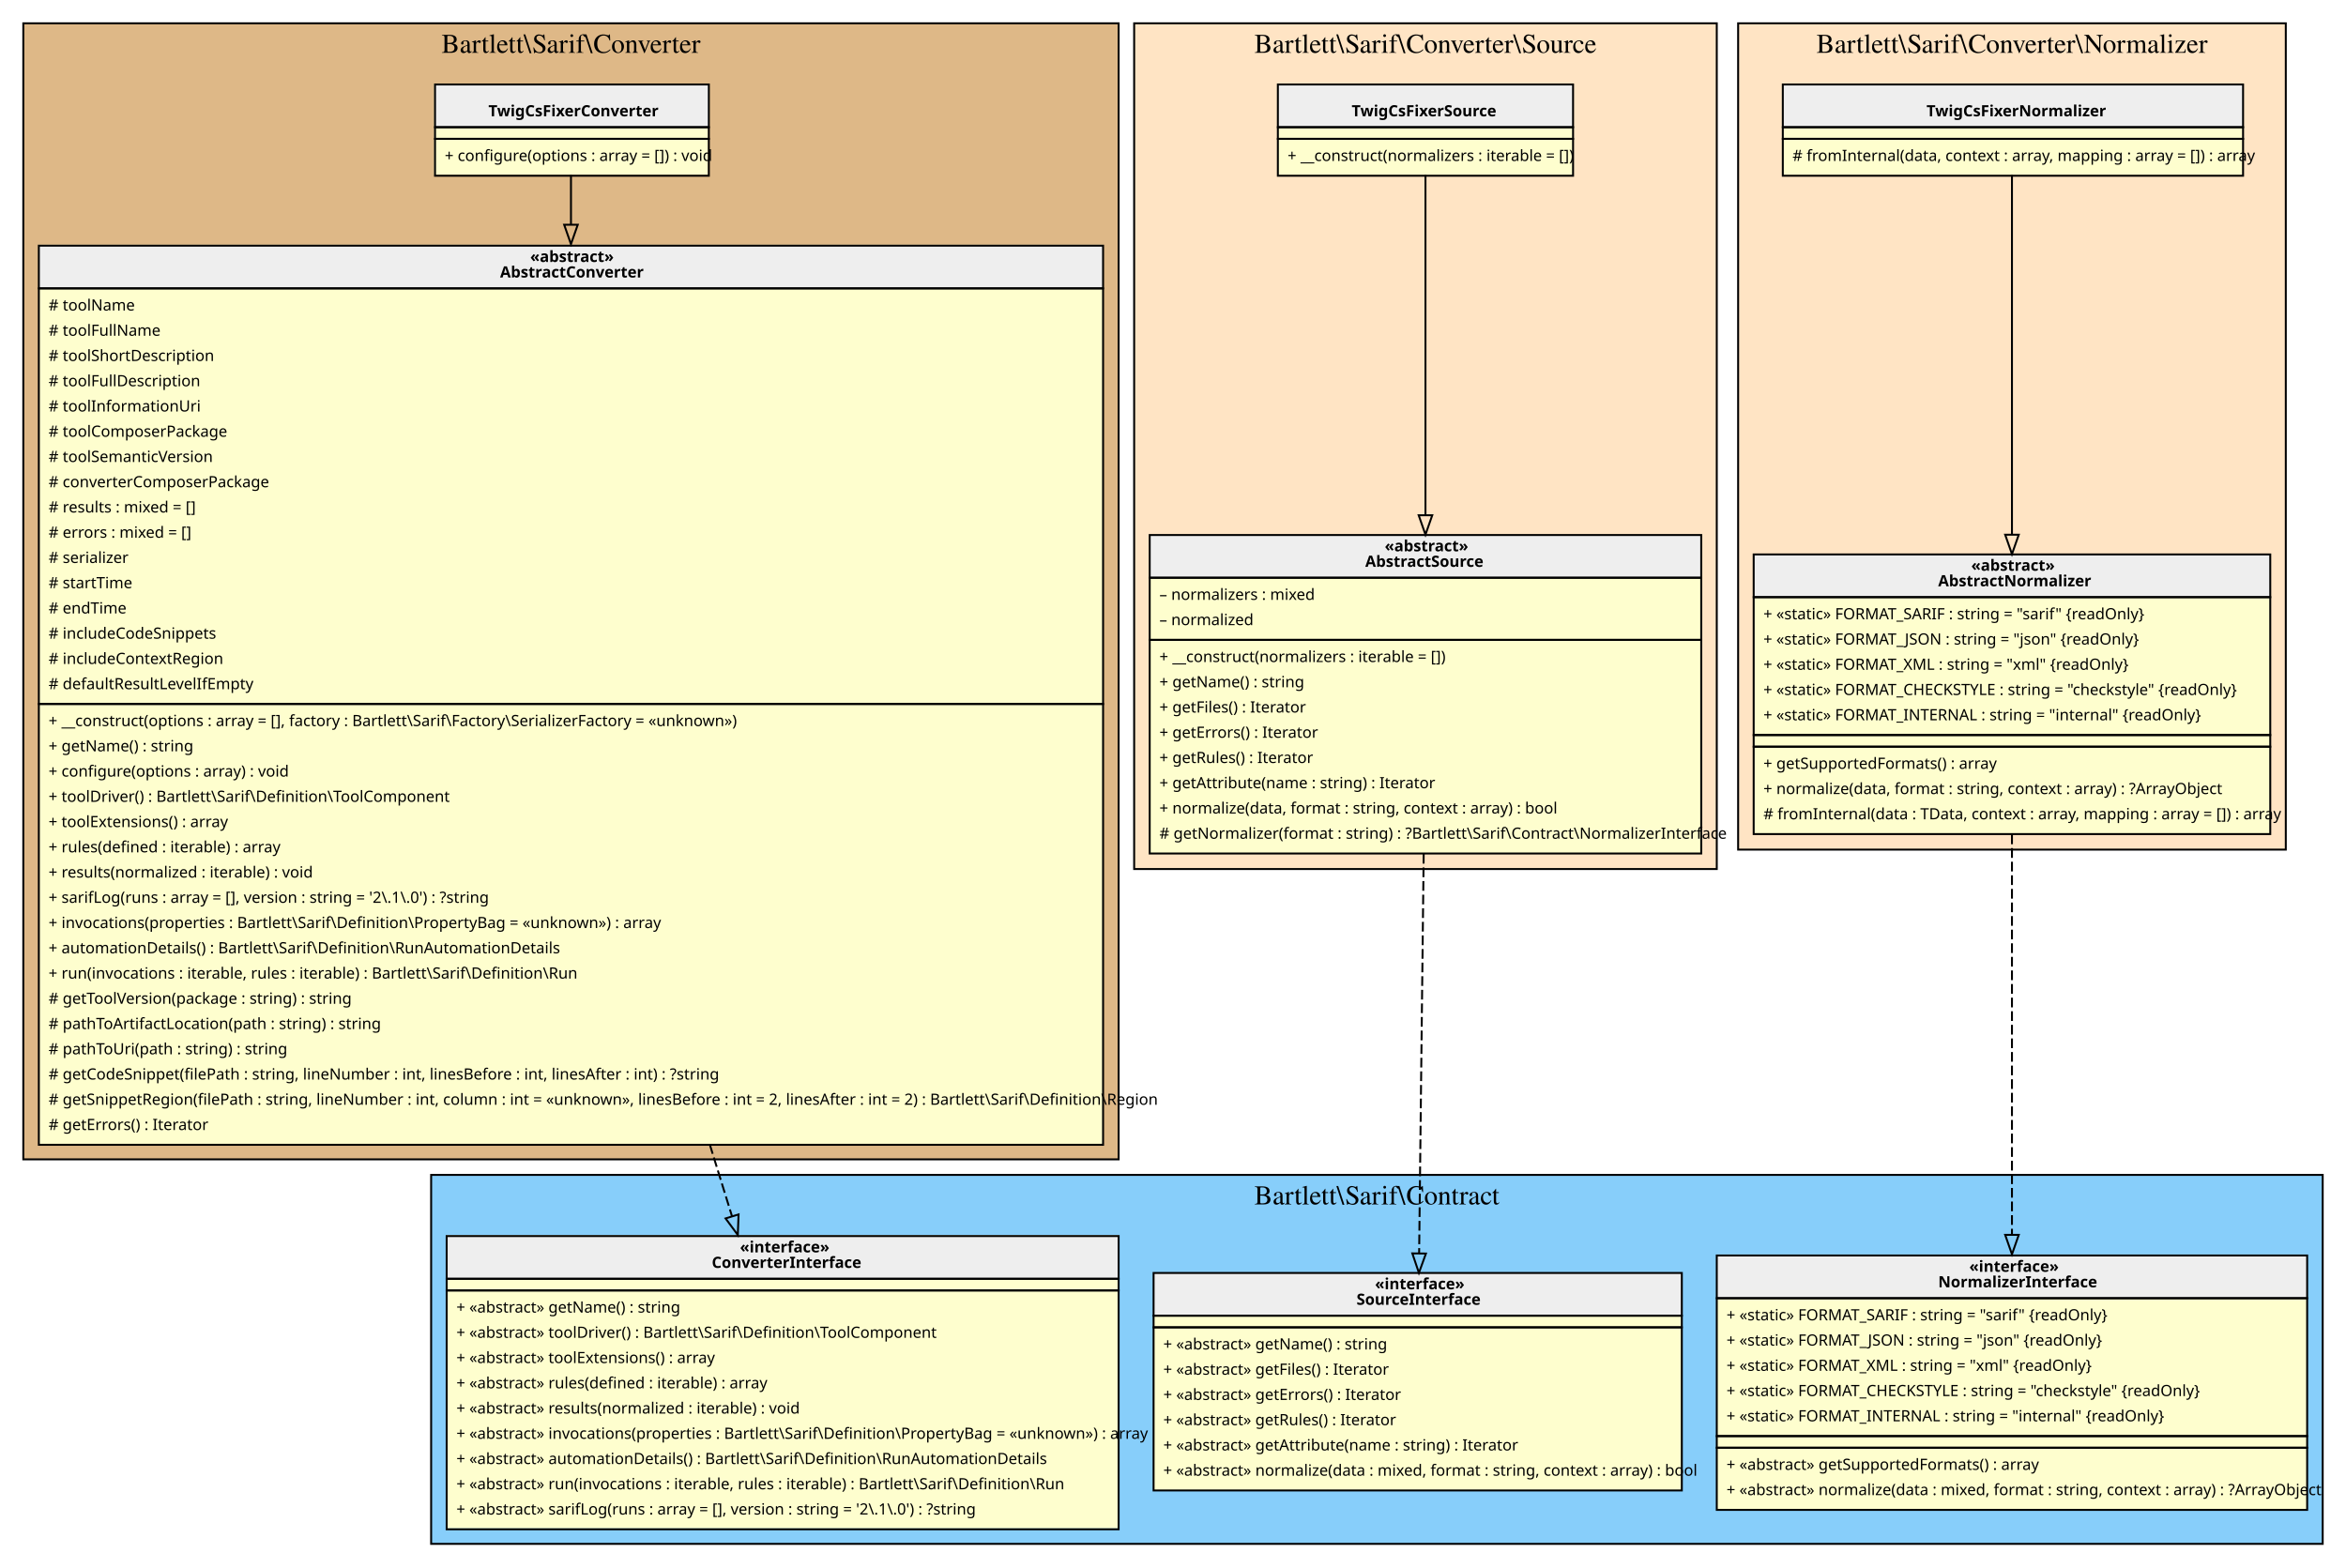
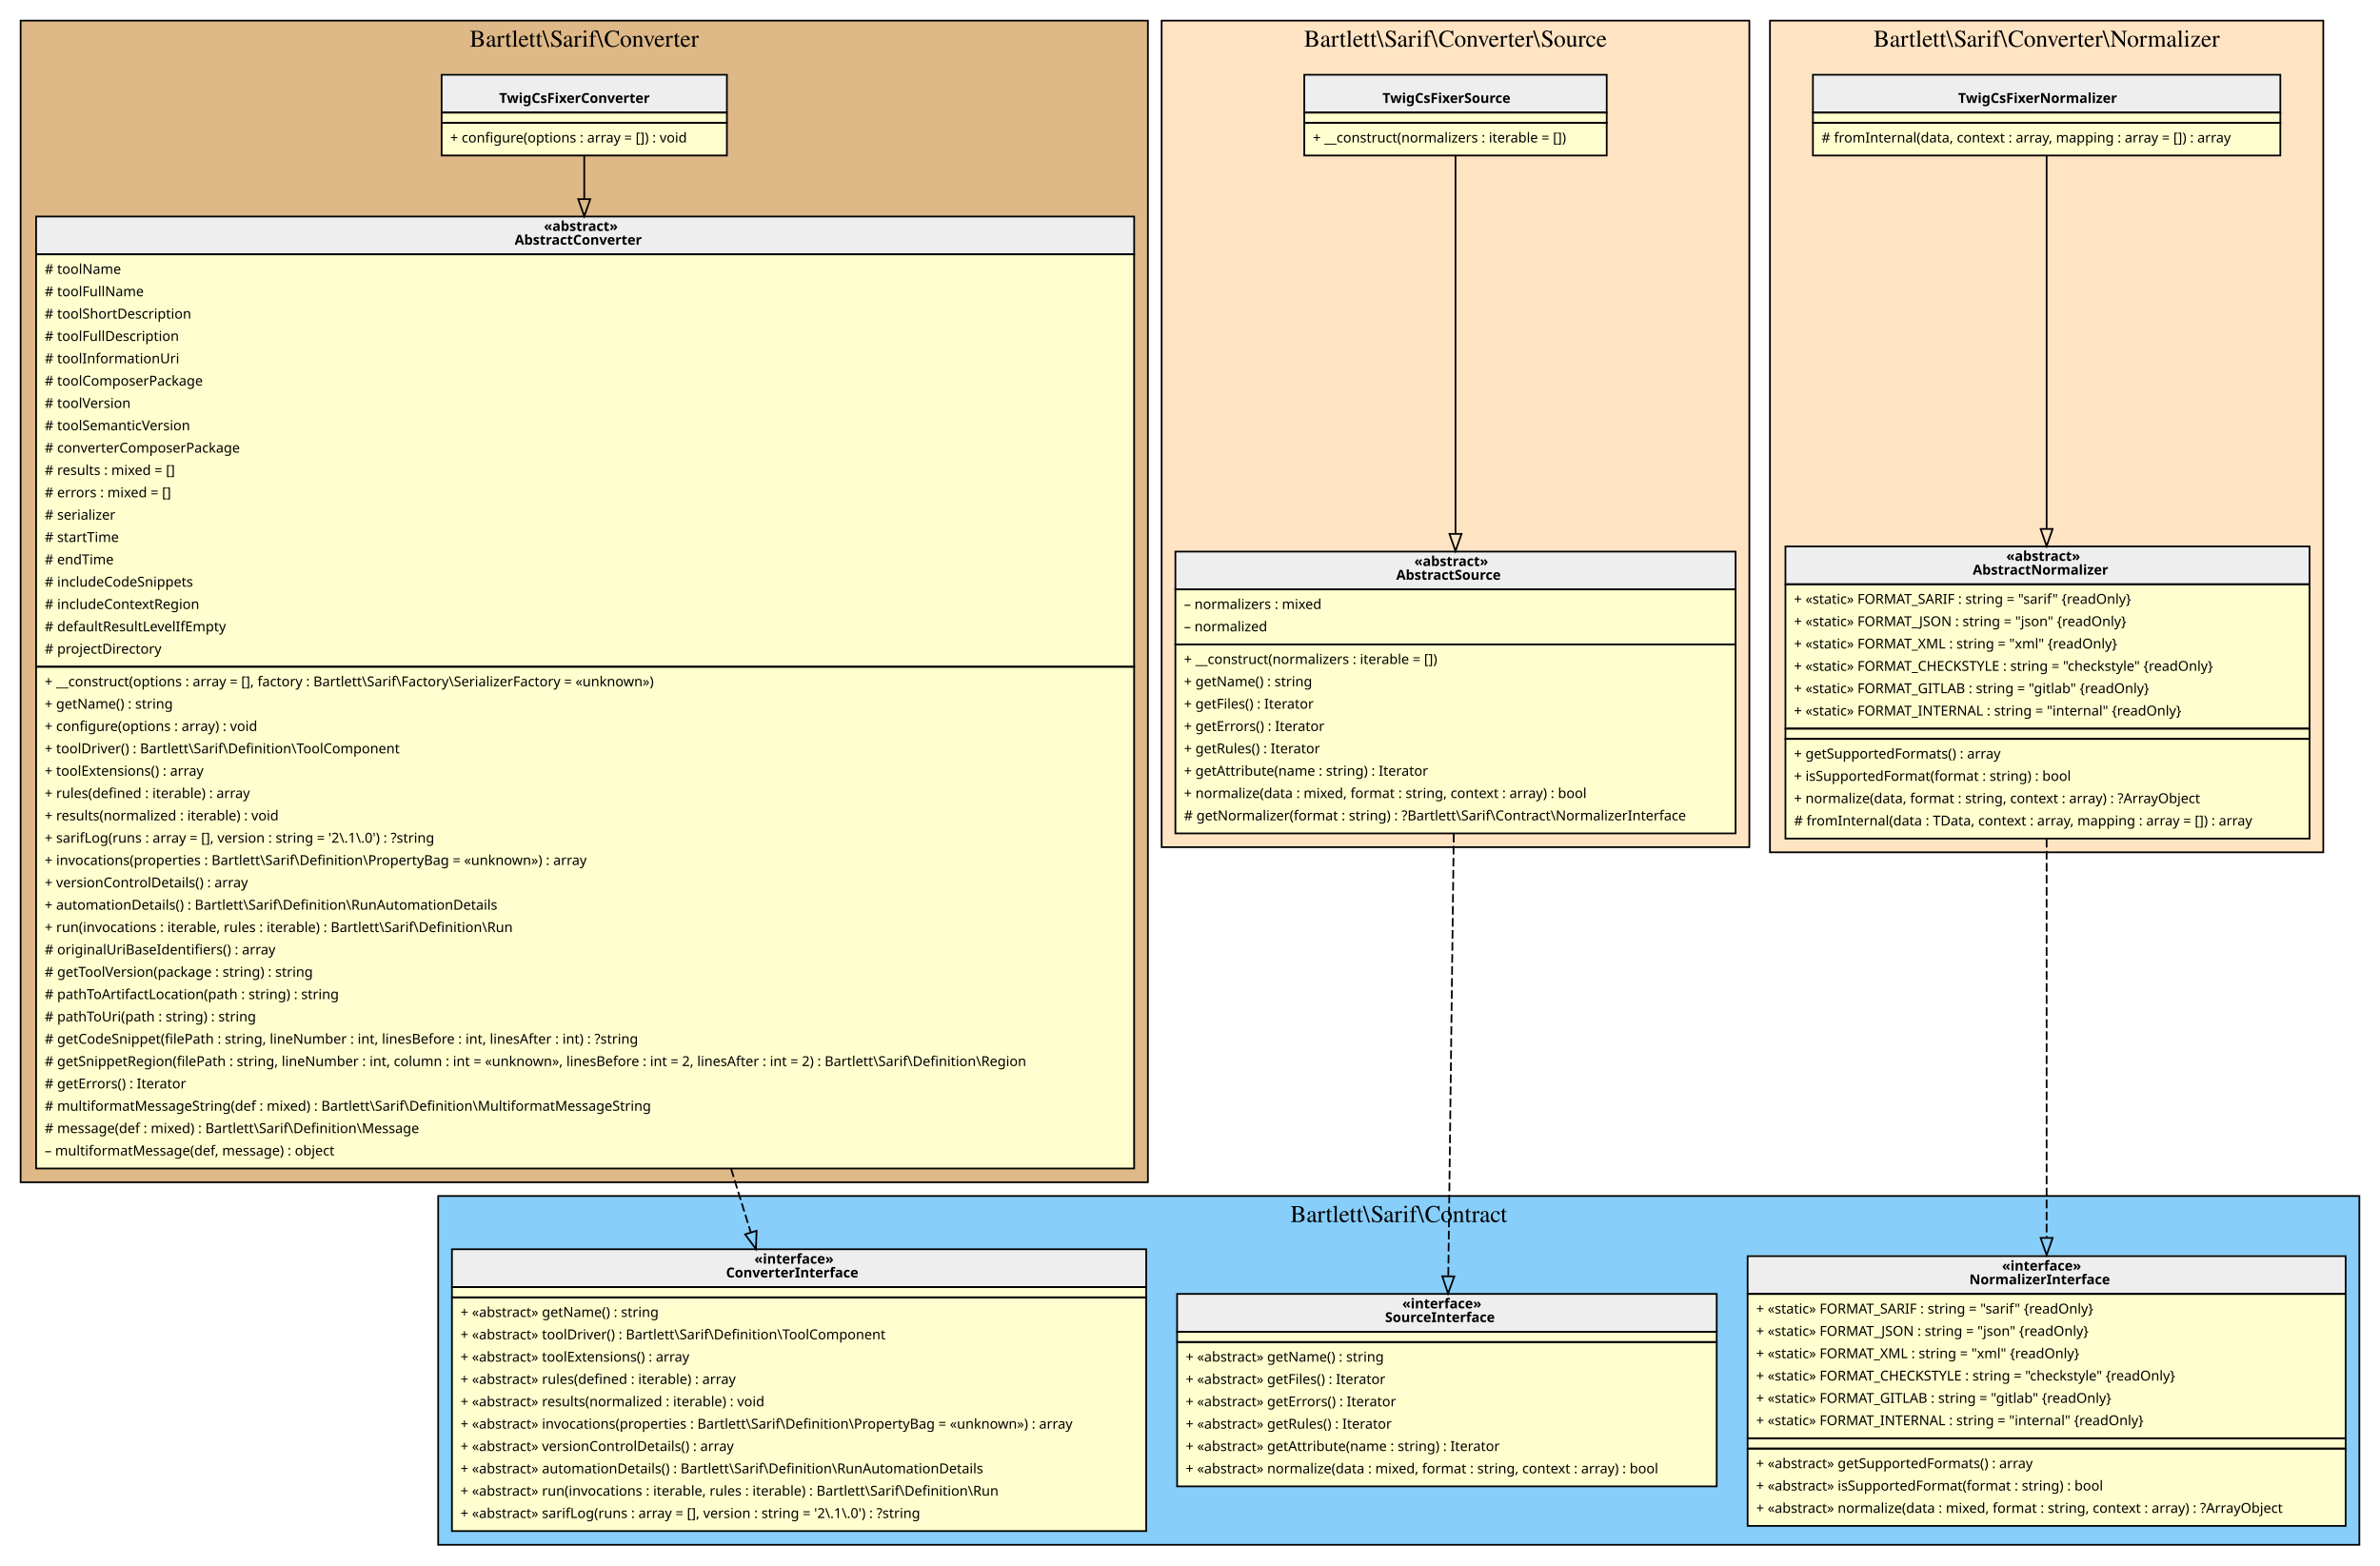
- <svg xmlns="http://www.w3.org/2000/svg" width="1208pt" height="807pt" viewBox="0.00 0.00 1208.00 807.00">
-   <g id="graph0" class="graph" transform="scale(1 1) rotate(0) translate(4 803)">
+ <svg xmlns="http://www.w3.org/2000/svg" width="1385pt" height="911pt" viewBox="0.00 0.00 1385.00 911.00">
+   <g id="graph0" class="graph" transform="scale(1 1) rotate(0) translate(4 907)">
    <g id="clust1" class="cluster">
-       <polygon fill="BurlyWood" stroke="black" points="8,-206 8,-791 572,-791 572,-206 8,-206" />
-       <text text-anchor="middle" x="290" y="-775.8" font-family="Times,serif" font-size="14.00">Bartlett\Sarif\Converter</text>
+       <polygon fill="BurlyWood" stroke="black" points="8,-219 8,-895 664,-895 664,-219 8,-219" />
+       <text text-anchor="middle" x="336" y="-879.8" font-family="Times,serif" font-size="14.00">Bartlett\Sarif\Converter</text>
    </g>
    <g id="clust2" class="cluster">
-       <polygon fill="LightSkyBlue" stroke="black" points="218,-8 218,-198 1192,-198 1192,-8 218,-8" />
-       <text text-anchor="middle" x="705" y="-182.8" font-family="Times,serif" font-size="14.00">Bartlett\Sarif\Contract</text>
+       <polygon fill="LightSkyBlue" stroke="black" points="251,-8 251,-211 1369,-211 1369,-8 251,-8" />
+       <text text-anchor="middle" x="810" y="-195.8" font-family="Times,serif" font-size="14.00">Bartlett\Sarif\Contract</text>
    </g>
    <g id="clust3" class="cluster">
-       <polygon fill="Bisque" stroke="black" points="580,-355.5 580,-791 880,-791 880,-355.5 580,-355.5" />
-       <text text-anchor="middle" x="730" y="-775.8" font-family="Times,serif" font-size="14.00">Bartlett\Sarif\Converter\Source</text>
+       <polygon fill="Bisque" stroke="black" points="672,-414 672,-895 1014,-895 1014,-414 672,-414" />
+       <text text-anchor="middle" x="843" y="-879.8" font-family="Times,serif" font-size="14.00">Bartlett\Sarif\Converter\Source</text>
    </g>
    <g id="clust4" class="cluster">
-       <polygon fill="Bisque" stroke="black" points="891,-365.5 891,-791 1173,-791 1173,-365.5 891,-365.5" />
-       <text text-anchor="middle" x="1032" y="-775.8" font-family="Times,serif" font-size="14.00">Bartlett\Sarif\Converter\Normalizer</text>
+       <polygon fill="Bisque" stroke="black" points="1026,-411 1026,-895 1348,-895 1348,-411 1026,-411" />
+       <text text-anchor="middle" x="1187" y="-879.8" font-family="Times,serif" font-size="14.00">Bartlett\Sarif\Converter\Normalizer</text>
    </g>
    <g id="node1" class="node">
-       <polygon fill="#fefece" stroke="transparent" points="360.5,-760 219.5,-760 219.5,-713 360.5,-713 360.5,-760" />
-       <polygon fill="#eeeeee" stroke="transparent" points="220,-737.5 220,-759.5 361,-759.5 361,-737.5 220,-737.5" />
-       <polygon fill="none" stroke="black" points="220,-737.5 220,-759.5 361,-759.5 361,-737.5 220,-737.5" />
-       <text text-anchor="start" x="247.5" y="-743.1" font-family="Verdana" font-weight="bold" font-size="8.00">TwigCsFixerConverter</text>
-       <polygon fill="none" stroke="black" points="220,-731.5 220,-737.5 361,-737.5 361,-731.5 220,-731.5" />
-       <polygon fill="none" stroke="black" points="220,-712.5 220,-731.5 361,-731.5 361,-712.5 220,-712.5" />
-       <text text-anchor="start" x="225" y="-720.1" font-family="Verdana" font-size="8.00">+ configure(options : array = []) : void</text>
+       <polygon fill="#fefece" stroke="transparent" points="419,-864 253,-864 253,-817 419,-817 419,-864" />
+       <polygon fill="#eeeeee" stroke="transparent" points="253,-841.5 253,-863.5 419,-863.5 419,-841.5 253,-841.5" />
+       <polygon fill="none" stroke="black" points="253,-841.5 253,-863.5 419,-863.5 419,-841.5 253,-841.5" />
+       <text text-anchor="start" x="286.5" y="-847.1" font-family="Verdana" font-weight="bold" font-size="8.00">TwigCsFixerConverter</text>
+       <polygon fill="none" stroke="black" points="253,-835.5 253,-841.5 419,-841.5 419,-835.5 253,-835.5" />
+       <polygon fill="none" stroke="black" points="253,-816.5 253,-835.5 419,-835.5 419,-816.5 253,-816.5" />
+       <text text-anchor="start" x="258" y="-824.1" font-family="Verdana" font-size="8.00">+ configure(options : array = []) : void</text>
    </g>
    <g id="node2" class="node">
-       <polygon fill="#fefece" stroke="transparent" points="564,-677 16,-677 16,-214 564,-214 564,-677" />
-       <polygon fill="#eeeeee" stroke="transparent" points="16,-654.5 16,-676.5 564,-676.5 564,-654.5 16,-654.5" />
-       <polygon fill="none" stroke="black" points="16,-654.5 16,-676.5 564,-676.5 564,-654.5 16,-654.5" />
-       <text text-anchor="start" x="269" y="-668.1" font-family="Verdana" font-weight="bold" font-size="8.00">«abstract»</text>
-       <text text-anchor="start" x="253.5" y="-660.1" font-family="Verdana" font-weight="bold" font-size="8.00">AbstractConverter</text>
-       <polygon fill="none" stroke="black" points="16,-440.5 16,-654.5 564,-654.5 564,-440.5 16,-440.5" />
-       <text text-anchor="start" x="21" y="-643.1" font-family="Verdana" font-size="8.00"># toolName</text>
-       <text text-anchor="start" x="21" y="-630.1" font-family="Verdana" font-size="8.00"># toolFullName</text>
-       <text text-anchor="start" x="21" y="-617.1" font-family="Verdana" font-size="8.00"># toolShortDescription</text>
-       <text text-anchor="start" x="21" y="-604.1" font-family="Verdana" font-size="8.00"># toolFullDescription</text>
-       <text text-anchor="start" x="21" y="-591.1" font-family="Verdana" font-size="8.00"># toolInformationUri</text>
-       <text text-anchor="start" x="21" y="-578.1" font-family="Verdana" font-size="8.00"># toolComposerPackage</text>
-       <text text-anchor="start" x="21" y="-565.1" font-family="Verdana" font-size="8.00"># toolSemanticVersion</text>
-       <text text-anchor="start" x="21" y="-552.1" font-family="Verdana" font-size="8.00"># converterComposerPackage</text>
-       <text text-anchor="start" x="21" y="-539.1" font-family="Verdana" font-size="8.00"># results : mixed = []</text>
-       <text text-anchor="start" x="21" y="-526.1" font-family="Verdana" font-size="8.00"># errors : mixed = []</text>
-       <text text-anchor="start" x="21" y="-513.1" font-family="Verdana" font-size="8.00"># serializer</text>
-       <text text-anchor="start" x="21" y="-500.1" font-family="Verdana" font-size="8.00"># startTime</text>
-       <text text-anchor="start" x="21" y="-487.1" font-family="Verdana" font-size="8.00"># endTime</text>
-       <text text-anchor="start" x="21" y="-474.1" font-family="Verdana" font-size="8.00"># includeCodeSnippets</text>
-       <text text-anchor="start" x="21" y="-461.1" font-family="Verdana" font-size="8.00"># includeContextRegion</text>
-       <text text-anchor="start" x="21" y="-448.1" font-family="Verdana" font-size="8.00"># defaultResultLevelIfEmpty</text>
-       <polygon fill="none" stroke="black" points="16,-213.5 16,-440.5 564,-440.5 564,-213.5 16,-213.5" />
-       <text text-anchor="start" x="21" y="-429.1" font-family="Verdana" font-size="8.00">+ __construct(options : array = [], factory : Bartlett\Sarif\Factory\SerializerFactory = «unknown»)</text>
-       <text text-anchor="start" x="21" y="-416.1" font-family="Verdana" font-size="8.00">+ getName() : string</text>
-       <text text-anchor="start" x="21" y="-403.1" font-family="Verdana" font-size="8.00">+ configure(options : array) : void</text>
-       <text text-anchor="start" x="21" y="-390.1" font-family="Verdana" font-size="8.00">+ toolDriver() : Bartlett\Sarif\Definition\ToolComponent</text>
-       <text text-anchor="start" x="21" y="-377.1" font-family="Verdana" font-size="8.00">+ toolExtensions() : array</text>
-       <text text-anchor="start" x="21" y="-364.1" font-family="Verdana" font-size="8.00">+ rules(defined : iterable) : array</text>
-       <text text-anchor="start" x="21" y="-351.1" font-family="Verdana" font-size="8.00">+ results(normalized : iterable) : void</text>
-       <text text-anchor="start" x="21" y="-338.1" font-family="Verdana" font-size="8.00">+ sarifLog(runs : array = [], version : string = '2\.1\.0') : ?string</text>
-       <text text-anchor="start" x="21" y="-325.1" font-family="Verdana" font-size="8.00">+ invocations(properties : Bartlett\Sarif\Definition\PropertyBag = «unknown») : array</text>
-       <text text-anchor="start" x="21" y="-312.1" font-family="Verdana" font-size="8.00">+ automationDetails() : Bartlett\Sarif\Definition\RunAutomationDetails</text>
-       <text text-anchor="start" x="21" y="-299.1" font-family="Verdana" font-size="8.00">+ run(invocations : iterable, rules : iterable) : Bartlett\Sarif\Definition\Run</text>
-       <text text-anchor="start" x="21" y="-286.1" font-family="Verdana" font-size="8.00"># getToolVersion(package : string) : string</text>
-       <text text-anchor="start" x="21" y="-273.1" font-family="Verdana" font-size="8.00"># pathToArtifactLocation(path : string) : string</text>
-       <text text-anchor="start" x="21" y="-260.1" font-family="Verdana" font-size="8.00"># pathToUri(path : string) : string</text>
-       <text text-anchor="start" x="21" y="-247.1" font-family="Verdana" font-size="8.00"># getCodeSnippet(filePath : string, lineNumber : int, linesBefore : int, linesAfter : int) : ?string</text>
-       <text text-anchor="start" x="21" y="-234.1" font-family="Verdana" font-size="8.00"># getSnippetRegion(filePath : string, lineNumber : int, column : int = «unknown», linesBefore : int = 2, linesAfter : int = 2) : Bartlett\Sarif\Definition\Region</text>
-       <text text-anchor="start" x="21" y="-221.1" font-family="Verdana" font-size="8.00"># getErrors() : Iterator</text>
+       <polygon fill="#fefece" stroke="transparent" points="655.5,-781 16.5,-781 16.5,-227 655.5,-227 655.5,-781" />
+       <polygon fill="#eeeeee" stroke="transparent" points="17,-759 17,-781 656,-781 656,-759 17,-759" />
+       <polygon fill="none" stroke="black" points="17,-759 17,-781 656,-781 656,-759 17,-759" />
+       <text text-anchor="start" x="312.5" y="-772.6" font-family="Verdana" font-weight="bold" font-size="8.00">«abstract»</text>
+       <text text-anchor="start" x="295.5" y="-764.6" font-family="Verdana" font-weight="bold" font-size="8.00">AbstractConverter</text>
+       <polygon fill="none" stroke="black" points="17,-519 17,-759 656,-759 656,-519 17,-519" />
+       <text text-anchor="start" x="22" y="-747.6" font-family="Verdana" font-size="8.00"># toolName</text>
+       <text text-anchor="start" x="22" y="-734.6" font-family="Verdana" font-size="8.00"># toolFullName</text>
+       <text text-anchor="start" x="22" y="-721.6" font-family="Verdana" font-size="8.00"># toolShortDescription</text>
+       <text text-anchor="start" x="22" y="-708.6" font-family="Verdana" font-size="8.00"># toolFullDescription</text>
+       <text text-anchor="start" x="22" y="-695.6" font-family="Verdana" font-size="8.00"># toolInformationUri</text>
+       <text text-anchor="start" x="22" y="-682.6" font-family="Verdana" font-size="8.00"># toolComposerPackage</text>
+       <text text-anchor="start" x="22" y="-669.6" font-family="Verdana" font-size="8.00"># toolVersion</text>
+       <text text-anchor="start" x="22" y="-656.6" font-family="Verdana" font-size="8.00"># toolSemanticVersion</text>
+       <text text-anchor="start" x="22" y="-643.6" font-family="Verdana" font-size="8.00"># converterComposerPackage</text>
+       <text text-anchor="start" x="22" y="-630.6" font-family="Verdana" font-size="8.00"># results : mixed = []</text>
+       <text text-anchor="start" x="22" y="-617.6" font-family="Verdana" font-size="8.00"># errors : mixed = []</text>
+       <text text-anchor="start" x="22" y="-604.6" font-family="Verdana" font-size="8.00"># serializer</text>
+       <text text-anchor="start" x="22" y="-591.6" font-family="Verdana" font-size="8.00"># startTime</text>
+       <text text-anchor="start" x="22" y="-578.6" font-family="Verdana" font-size="8.00"># endTime</text>
+       <text text-anchor="start" x="22" y="-565.6" font-family="Verdana" font-size="8.00"># includeCodeSnippets</text>
+       <text text-anchor="start" x="22" y="-552.6" font-family="Verdana" font-size="8.00"># includeContextRegion</text>
+       <text text-anchor="start" x="22" y="-539.6" font-family="Verdana" font-size="8.00"># defaultResultLevelIfEmpty</text>
+       <text text-anchor="start" x="22" y="-526.6" font-family="Verdana" font-size="8.00"># projectDirectory</text>
+       <polygon fill="none" stroke="black" points="17,-227 17,-519 656,-519 656,-227 17,-227" />
+       <text text-anchor="start" x="22" y="-507.6" font-family="Verdana" font-size="8.00">+ __construct(options : array = [], factory : Bartlett\Sarif\Factory\SerializerFactory = «unknown»)</text>
+       <text text-anchor="start" x="22" y="-494.6" font-family="Verdana" font-size="8.00">+ getName() : string</text>
+       <text text-anchor="start" x="22" y="-481.6" font-family="Verdana" font-size="8.00">+ configure(options : array) : void</text>
+       <text text-anchor="start" x="22" y="-468.6" font-family="Verdana" font-size="8.00">+ toolDriver() : Bartlett\Sarif\Definition\ToolComponent</text>
+       <text text-anchor="start" x="22" y="-455.6" font-family="Verdana" font-size="8.00">+ toolExtensions() : array</text>
+       <text text-anchor="start" x="22" y="-442.6" font-family="Verdana" font-size="8.00">+ rules(defined : iterable) : array</text>
+       <text text-anchor="start" x="22" y="-429.6" font-family="Verdana" font-size="8.00">+ results(normalized : iterable) : void</text>
+       <text text-anchor="start" x="22" y="-416.6" font-family="Verdana" font-size="8.00">+ sarifLog(runs : array = [], version : string = '2\.1\.0') : ?string</text>
+       <text text-anchor="start" x="22" y="-403.6" font-family="Verdana" font-size="8.00">+ invocations(properties : Bartlett\Sarif\Definition\PropertyBag = «unknown») : array</text>
+       <text text-anchor="start" x="22" y="-390.6" font-family="Verdana" font-size="8.00">+ versionControlDetails() : array</text>
+       <text text-anchor="start" x="22" y="-377.6" font-family="Verdana" font-size="8.00">+ automationDetails() : Bartlett\Sarif\Definition\RunAutomationDetails</text>
+       <text text-anchor="start" x="22" y="-364.6" font-family="Verdana" font-size="8.00">+ run(invocations : iterable, rules : iterable) : Bartlett\Sarif\Definition\Run</text>
+       <text text-anchor="start" x="22" y="-351.6" font-family="Verdana" font-size="8.00"># originalUriBaseIdentifiers() : array</text>
+       <text text-anchor="start" x="22" y="-338.6" font-family="Verdana" font-size="8.00"># getToolVersion(package : string) : string</text>
+       <text text-anchor="start" x="22" y="-325.6" font-family="Verdana" font-size="8.00"># pathToArtifactLocation(path : string) : string</text>
+       <text text-anchor="start" x="22" y="-312.6" font-family="Verdana" font-size="8.00"># pathToUri(path : string) : string</text>
+       <text text-anchor="start" x="22" y="-299.6" font-family="Verdana" font-size="8.00"># getCodeSnippet(filePath : string, lineNumber : int, linesBefore : int, linesAfter : int) : ?string</text>
+       <text text-anchor="start" x="22" y="-286.6" font-family="Verdana" font-size="8.00"># getSnippetRegion(filePath : string, lineNumber : int, column : int = «unknown», linesBefore : int = 2, linesAfter : int = 2) : Bartlett\Sarif\Definition\Region</text>
+       <text text-anchor="start" x="22" y="-273.6" font-family="Verdana" font-size="8.00"># getErrors() : Iterator</text>
+       <text text-anchor="start" x="22" y="-260.6" font-family="Verdana" font-size="8.00"># multiformatMessageString(def : mixed) : Bartlett\Sarif\Definition\MultiformatMessageString</text>
+       <text text-anchor="start" x="22" y="-247.6" font-family="Verdana" font-size="8.00"># message(def : mixed) : Bartlett\Sarif\Definition\Message</text>
+       <text text-anchor="start" x="22" y="-234.6" font-family="Verdana" font-size="8.00">– multiformatMessage(def, message) : object</text>
    </g>
    <g id="edge2" class="edge">
-       <path fill="none" stroke="black" d="M290,-712.82C290,-705.64 290,-697 290,-687.31" />
-       <polygon fill="none" stroke="black" points="293.5,-687.28 290,-677.28 286.5,-687.28 293.5,-687.28" />
+       <path fill="none" stroke="black" d="M336,-816.77C336,-809.6 336,-800.97 336,-791.23" />
+       <polygon fill="none" stroke="black" points="339.5,-791.12 336,-781.12 332.5,-791.12 339.5,-791.12" />
    </g>
    <g id="node3" class="node">
-       <polygon fill="#fefece" stroke="transparent" points="572,-167 226,-167 226,-16 572,-16 572,-167" />
-       <polygon fill="#eeeeee" stroke="transparent" points="226,-144.5 226,-166.5 572,-166.5 572,-144.5 226,-144.5" />
-       <polygon fill="none" stroke="black" points="226,-144.5 226,-166.5 572,-166.5 572,-144.5 226,-144.5" />
-       <text text-anchor="start" x="377" y="-158.1" font-family="Verdana" font-weight="bold" font-size="8.00">«interface»</text>
-       <text text-anchor="start" x="362.5" y="-150.1" font-family="Verdana" font-weight="bold" font-size="8.00">ConverterInterface</text>
-       <polygon fill="none" stroke="black" points="226,-138.5 226,-144.5 572,-144.5 572,-138.5 226,-138.5" />
-       <polygon fill="none" stroke="black" points="226,-15.5 226,-138.5 572,-138.5 572,-15.5 226,-15.5" />
-       <text text-anchor="start" x="231" y="-127.1" font-family="Verdana" font-size="8.00">+ «abstract» getName() : string</text>
-       <text text-anchor="start" x="231" y="-114.1" font-family="Verdana" font-size="8.00">+ «abstract» toolDriver() : Bartlett\Sarif\Definition\ToolComponent</text>
-       <text text-anchor="start" x="231" y="-101.1" font-family="Verdana" font-size="8.00">+ «abstract» toolExtensions() : array</text>
-       <text text-anchor="start" x="231" y="-88.1" font-family="Verdana" font-size="8.00">+ «abstract» rules(defined : iterable) : array</text>
-       <text text-anchor="start" x="231" y="-75.1" font-family="Verdana" font-size="8.00">+ «abstract» results(normalized : iterable) : void</text>
-       <text text-anchor="start" x="231" y="-62.1" font-family="Verdana" font-size="8.00">+ «abstract» invocations(properties : Bartlett\Sarif\Definition\PropertyBag = «unknown») : array</text>
-       <text text-anchor="start" x="231" y="-49.1" font-family="Verdana" font-size="8.00">+ «abstract» automationDetails() : Bartlett\Sarif\Definition\RunAutomationDetails</text>
-       <text text-anchor="start" x="231" y="-36.1" font-family="Verdana" font-size="8.00">+ «abstract» run(invocations : iterable, rules : iterable) : Bartlett\Sarif\Definition\Run</text>
-       <text text-anchor="start" x="231" y="-23.1" font-family="Verdana" font-size="8.00">+ «abstract» sarifLog(runs : array = [], version : string = '2\.1\.0') : ?string</text>
+       <polygon fill="#fefece" stroke="transparent" points="663,-180 259,-180 259,-16 663,-16 663,-180" />
+       <polygon fill="#eeeeee" stroke="transparent" points="259,-158 259,-180 663,-180 663,-158 259,-158" />
+       <polygon fill="none" stroke="black" points="259,-158 259,-180 663,-180 663,-158 259,-158" />
+       <text text-anchor="start" x="435" y="-171.6" font-family="Verdana" font-weight="bold" font-size="8.00">«interface»</text>
+       <text text-anchor="start" x="418.5" y="-163.6" font-family="Verdana" font-weight="bold" font-size="8.00">ConverterInterface</text>
+       <polygon fill="none" stroke="black" points="259,-152 259,-158 663,-158 663,-152 259,-152" />
+       <polygon fill="none" stroke="black" points="259,-16 259,-152 663,-152 663,-16 259,-16" />
+       <text text-anchor="start" x="264" y="-140.6" font-family="Verdana" font-size="8.00">+ «abstract» getName() : string</text>
+       <text text-anchor="start" x="264" y="-127.6" font-family="Verdana" font-size="8.00">+ «abstract» toolDriver() : Bartlett\Sarif\Definition\ToolComponent</text>
+       <text text-anchor="start" x="264" y="-114.6" font-family="Verdana" font-size="8.00">+ «abstract» toolExtensions() : array</text>
+       <text text-anchor="start" x="264" y="-101.6" font-family="Verdana" font-size="8.00">+ «abstract» rules(defined : iterable) : array</text>
+       <text text-anchor="start" x="264" y="-88.6" font-family="Verdana" font-size="8.00">+ «abstract» results(normalized : iterable) : void</text>
+       <text text-anchor="start" x="264" y="-75.6" font-family="Verdana" font-size="8.00">+ «abstract» invocations(properties : Bartlett\Sarif\Definition\PropertyBag = «unknown») : array</text>
+       <text text-anchor="start" x="264" y="-62.6" font-family="Verdana" font-size="8.00">+ «abstract» versionControlDetails() : array</text>
+       <text text-anchor="start" x="264" y="-49.6" font-family="Verdana" font-size="8.00">+ «abstract» automationDetails() : Bartlett\Sarif\Definition\RunAutomationDetails</text>
+       <text text-anchor="start" x="264" y="-36.6" font-family="Verdana" font-size="8.00">+ «abstract» run(invocations : iterable, rules : iterable) : Bartlett\Sarif\Definition\Run</text>
+       <text text-anchor="start" x="264" y="-23.6" font-family="Verdana" font-size="8.00">+ «abstract» sarifLog(runs : array = [], version : string = '2\.1\.0') : ?string</text>
    </g>
    <g id="edge1" class="edge">
-       <path fill="none" stroke="black" stroke-dasharray="5,2" d="M361.49,-213.64C365.47,-200.78 369.32,-188.36 372.93,-176.68" />
-       <polygon fill="none" stroke="black" points="376.3,-177.65 375.91,-167.06 369.61,-175.58 376.3,-177.65" />
+       <path fill="none" stroke="black" stroke-dasharray="5,2" d="M421.45,-226.83C425.44,-213.93 429.28,-201.51 432.9,-189.8" />
+       <polygon fill="none" stroke="black" points="436.28,-190.74 435.89,-180.15 429.59,-188.67 436.28,-190.74" />
    </g>
    <g id="node4" class="node">
-       <polygon fill="#fefece" stroke="transparent" points="862,-147.5 590,-147.5 590,-35.5 862,-35.5 862,-147.5" />
-       <polygon fill="#eeeeee" stroke="transparent" points="590,-125.5 590,-147.5 862,-147.5 862,-125.5 590,-125.5" />
-       <polygon fill="none" stroke="black" points="590,-125.5 590,-147.5 862,-147.5 862,-125.5 590,-125.5" />
-       <text text-anchor="start" x="704" y="-139.1" font-family="Verdana" font-weight="bold" font-size="8.00">«interface»</text>
-       <text text-anchor="start" x="694.5" y="-131.1" font-family="Verdana" font-weight="bold" font-size="8.00">SourceInterface</text>
-       <polygon fill="none" stroke="black" points="590,-119.5 590,-125.5 862,-125.5 862,-119.5 590,-119.5" />
-       <polygon fill="none" stroke="black" points="590,-35.5 590,-119.5 862,-119.5 862,-35.5 590,-35.5" />
-       <text text-anchor="start" x="595" y="-108.1" font-family="Verdana" font-size="8.00">+ «abstract» getName() : string</text>
-       <text text-anchor="start" x="595" y="-95.1" font-family="Verdana" font-size="8.00">+ «abstract» getFiles() : Iterator</text>
-       <text text-anchor="start" x="595" y="-82.1" font-family="Verdana" font-size="8.00">+ «abstract» getErrors() : Iterator</text>
-       <text text-anchor="start" x="595" y="-69.1" font-family="Verdana" font-size="8.00">+ «abstract» getRules() : Iterator</text>
-       <text text-anchor="start" x="595" y="-56.1" font-family="Verdana" font-size="8.00">+ «abstract» getAttribute(name : string) : Iterator</text>
-       <text text-anchor="start" x="595" y="-43.1" font-family="Verdana" font-size="8.00">+ «abstract» normalize(data : mixed, format : string, context : array) : bool</text>
+       <polygon fill="#fefece" stroke="transparent" points="995,-154 681,-154 681,-42 995,-42 995,-154" />
+       <polygon fill="#eeeeee" stroke="transparent" points="681,-132 681,-154 995,-154 995,-132 681,-132" />
+       <polygon fill="none" stroke="black" points="681,-132 681,-154 995,-154 995,-132 681,-132" />
+       <text text-anchor="start" x="812" y="-145.6" font-family="Verdana" font-weight="bold" font-size="8.00">«interface»</text>
+       <text text-anchor="start" x="802" y="-137.6" font-family="Verdana" font-weight="bold" font-size="8.00">SourceInterface</text>
+       <polygon fill="none" stroke="black" points="681,-126 681,-132 995,-132 995,-126 681,-126" />
+       <polygon fill="none" stroke="black" points="681,-42 681,-126 995,-126 995,-42 681,-42" />
+       <text text-anchor="start" x="686" y="-114.6" font-family="Verdana" font-size="8.00">+ «abstract» getName() : string</text>
+       <text text-anchor="start" x="686" y="-101.6" font-family="Verdana" font-size="8.00">+ «abstract» getFiles() : Iterator</text>
+       <text text-anchor="start" x="686" y="-88.6" font-family="Verdana" font-size="8.00">+ «abstract» getErrors() : Iterator</text>
+       <text text-anchor="start" x="686" y="-75.6" font-family="Verdana" font-size="8.00">+ «abstract» getRules() : Iterator</text>
+       <text text-anchor="start" x="686" y="-62.6" font-family="Verdana" font-size="8.00">+ «abstract» getAttribute(name : string) : Iterator</text>
+       <text text-anchor="start" x="686" y="-49.6" font-family="Verdana" font-size="8.00">+ «abstract» normalize(data : mixed, format : string, context : array) : bool</text>
    </g>
    <g id="node5" class="node">
-       <polygon fill="#fefece" stroke="transparent" points="1184,-157 880,-157 880,-26 1184,-26 1184,-157" />
-       <polygon fill="#eeeeee" stroke="transparent" points="880,-134.5 880,-156.5 1184,-156.5 1184,-134.5 880,-134.5" />
-       <polygon fill="none" stroke="black" points="880,-134.5 880,-156.5 1184,-156.5 1184,-134.5 880,-134.5" />
-       <text text-anchor="start" x="1010" y="-148.1" font-family="Verdana" font-weight="bold" font-size="8.00">«interface»</text>
-       <text text-anchor="start" x="994" y="-140.1" font-family="Verdana" font-weight="bold" font-size="8.00">NormalizerInterface</text>
-       <polygon fill="none" stroke="black" points="880,-63.5 880,-134.5 1184,-134.5 1184,-63.5 880,-63.5" />
-       <text text-anchor="start" x="885" y="-123.1" font-family="Verdana" font-size="8.00">+ «static» FORMAT_SARIF : string = "sarif" {readOnly}</text>
-       <text text-anchor="start" x="885" y="-110.1" font-family="Verdana" font-size="8.00">+ «static» FORMAT_JSON : string = "json" {readOnly}</text>
-       <text text-anchor="start" x="885" y="-97.1" font-family="Verdana" font-size="8.00">+ «static» FORMAT_XML : string = "xml" {readOnly}</text>
-       <text text-anchor="start" x="885" y="-84.1" font-family="Verdana" font-size="8.00">+ «static» FORMAT_CHECKSTYLE : string = "checkstyle" {readOnly}</text>
-       <text text-anchor="start" x="885" y="-71.1" font-family="Verdana" font-size="8.00">+ «static» FORMAT_INTERNAL : string = "internal" {readOnly}</text>
-       <polygon fill="none" stroke="black" points="880,-57.5 880,-63.5 1184,-63.5 1184,-57.5 880,-57.5" />
-       <polygon fill="none" stroke="black" points="880,-25.5 880,-57.5 1184,-57.5 1184,-25.5 880,-25.5" />
-       <text text-anchor="start" x="885" y="-46.1" font-family="Verdana" font-size="8.00">+ «abstract» getSupportedFormats() : array</text>
-       <text text-anchor="start" x="885" y="-33.1" font-family="Verdana" font-size="8.00">+ «abstract» normalize(data : mixed, format : string, context : array) : ?ArrayObject</text>
+       <polygon fill="#fefece" stroke="transparent" points="1361,-176.5 1013,-176.5 1013,-19.5 1361,-19.5 1361,-176.5" />
+       <polygon fill="#eeeeee" stroke="transparent" points="1013,-154 1013,-176 1361,-176 1361,-154 1013,-154" />
+       <polygon fill="none" stroke="black" points="1013,-154 1013,-176 1361,-176 1361,-154 1013,-154" />
+       <text text-anchor="start" x="1161" y="-167.6" font-family="Verdana" font-weight="bold" font-size="8.00">«interface»</text>
+       <text text-anchor="start" x="1142" y="-159.6" font-family="Verdana" font-weight="bold" font-size="8.00">NormalizerInterface</text>
+       <polygon fill="none" stroke="black" points="1013,-70 1013,-154 1361,-154 1361,-70 1013,-70" />
+       <text text-anchor="start" x="1018" y="-142.6" font-family="Verdana" font-size="8.00">+ «static» FORMAT_SARIF : string = "sarif" {readOnly}</text>
+       <text text-anchor="start" x="1018" y="-129.6" font-family="Verdana" font-size="8.00">+ «static» FORMAT_JSON : string = "json" {readOnly}</text>
+       <text text-anchor="start" x="1018" y="-116.6" font-family="Verdana" font-size="8.00">+ «static» FORMAT_XML : string = "xml" {readOnly}</text>
+       <text text-anchor="start" x="1018" y="-103.6" font-family="Verdana" font-size="8.00">+ «static» FORMAT_CHECKSTYLE : string = "checkstyle" {readOnly}</text>
+       <text text-anchor="start" x="1018" y="-90.6" font-family="Verdana" font-size="8.00">+ «static» FORMAT_GITLAB : string = "gitlab" {readOnly}</text>
+       <text text-anchor="start" x="1018" y="-77.6" font-family="Verdana" font-size="8.00">+ «static» FORMAT_INTERNAL : string = "internal" {readOnly}</text>
+       <polygon fill="none" stroke="black" points="1013,-64 1013,-70 1361,-70 1361,-64 1013,-64" />
+       <polygon fill="none" stroke="black" points="1013,-19 1013,-64 1361,-64 1361,-19 1013,-19" />
+       <text text-anchor="start" x="1018" y="-52.6" font-family="Verdana" font-size="8.00">+ «abstract» getSupportedFormats() : array</text>
+       <text text-anchor="start" x="1018" y="-39.6" font-family="Verdana" font-size="8.00">+ «abstract» isSupportedFormat(format : string) : bool</text>
+       <text text-anchor="start" x="1018" y="-26.6" font-family="Verdana" font-size="8.00">+ «abstract» normalize(data : mixed, format : string, context : array) : ?ArrayObject</text>
    </g>
    <g id="node6" class="node">
-       <polygon fill="#fefece" stroke="transparent" points="806,-760 654,-760 654,-713 806,-713 806,-760" />
-       <polygon fill="#eeeeee" stroke="transparent" points="654,-737.5 654,-759.5 806,-759.5 806,-737.5 654,-737.5" />
-       <polygon fill="none" stroke="black" points="654,-737.5 654,-759.5 806,-759.5 806,-737.5 654,-737.5" />
-       <text text-anchor="start" x="692" y="-743.1" font-family="Verdana" font-weight="bold" font-size="8.00">TwigCsFixerSource</text>
-       <polygon fill="none" stroke="black" points="654,-731.5 654,-737.5 806,-737.5 806,-731.5 654,-731.5" />
-       <polygon fill="none" stroke="black" points="654,-712.5 654,-731.5 806,-731.5 806,-712.5 654,-712.5" />
-       <text text-anchor="start" x="659" y="-720.1" font-family="Verdana" font-size="8.00">+ __construct(normalizers : iterable = [])</text>
+       <polygon fill="#fefece" stroke="transparent" points="931,-864 755,-864 755,-817 931,-817 931,-864" />
+       <polygon fill="#eeeeee" stroke="transparent" points="755,-841.5 755,-863.5 931,-863.5 931,-841.5 755,-841.5" />
+       <polygon fill="none" stroke="black" points="755,-841.5 755,-863.5 931,-863.5 931,-841.5 755,-841.5" />
+       <text text-anchor="start" x="800.5" y="-847.1" font-family="Verdana" font-weight="bold" font-size="8.00">TwigCsFixerSource</text>
+       <polygon fill="none" stroke="black" points="755,-835.5 755,-841.5 931,-841.5 931,-835.5 755,-835.5" />
+       <polygon fill="none" stroke="black" points="755,-816.5 755,-835.5 931,-835.5 931,-816.5 755,-816.5" />
+       <text text-anchor="start" x="760" y="-824.1" font-family="Verdana" font-size="8.00">+ __construct(normalizers : iterable = [])</text>
    </g>
    <g id="node7" class="node">
-       <polygon fill="#fefece" stroke="transparent" points="872,-527.5 588,-527.5 588,-363.5 872,-363.5 872,-527.5" />
-       <polygon fill="#eeeeee" stroke="transparent" points="588,-505.5 588,-527.5 872,-527.5 872,-505.5 588,-505.5" />
-       <polygon fill="none" stroke="black" points="588,-505.5 588,-527.5 872,-527.5 872,-505.5 588,-505.5" />
-       <text text-anchor="start" x="709" y="-519.1" font-family="Verdana" font-weight="bold" font-size="8.00">«abstract»</text>
-       <text text-anchor="start" x="699" y="-511.1" font-family="Verdana" font-weight="bold" font-size="8.00">AbstractSource</text>
-       <polygon fill="none" stroke="black" points="588,-473.5 588,-505.5 872,-505.5 872,-473.5 588,-473.5" />
-       <text text-anchor="start" x="593" y="-494.1" font-family="Verdana" font-size="8.00">– normalizers : mixed</text>
-       <text text-anchor="start" x="593" y="-481.1" font-family="Verdana" font-size="8.00">– normalized</text>
-       <polygon fill="none" stroke="black" points="588,-363.5 588,-473.5 872,-473.5 872,-363.5 588,-363.5" />
-       <text text-anchor="start" x="593" y="-462.1" font-family="Verdana" font-size="8.00">+ __construct(normalizers : iterable = [])</text>
-       <text text-anchor="start" x="593" y="-449.1" font-family="Verdana" font-size="8.00">+ getName() : string</text>
-       <text text-anchor="start" x="593" y="-436.1" font-family="Verdana" font-size="8.00">+ getFiles() : Iterator</text>
-       <text text-anchor="start" x="593" y="-423.1" font-family="Verdana" font-size="8.00">+ getErrors() : Iterator</text>
-       <text text-anchor="start" x="593" y="-410.1" font-family="Verdana" font-size="8.00">+ getRules() : Iterator</text>
-       <text text-anchor="start" x="593" y="-397.1" font-family="Verdana" font-size="8.00">+ getAttribute(name : string) : Iterator</text>
-       <text text-anchor="start" x="593" y="-384.1" font-family="Verdana" font-size="8.00">+ normalize(data, format : string, context : array) : bool</text>
-       <text text-anchor="start" x="593" y="-371.1" font-family="Verdana" font-size="8.00"># getNormalizer(format : string) : ?Bartlett\Sarif\Contract\NormalizerInterface</text>
+       <polygon fill="#fefece" stroke="transparent" points="1006,-586 680,-586 680,-422 1006,-422 1006,-586" />
+       <polygon fill="#eeeeee" stroke="transparent" points="680,-564 680,-586 1006,-586 1006,-564 680,-564" />
+       <polygon fill="none" stroke="black" points="680,-564 680,-586 1006,-586 1006,-564 680,-564" />
+       <text text-anchor="start" x="819" y="-577.6" font-family="Verdana" font-weight="bold" font-size="8.00">«abstract»</text>
+       <text text-anchor="start" x="808.5" y="-569.6" font-family="Verdana" font-weight="bold" font-size="8.00">AbstractSource</text>
+       <polygon fill="none" stroke="black" points="680,-532 680,-564 1006,-564 1006,-532 680,-532" />
+       <text text-anchor="start" x="685" y="-552.6" font-family="Verdana" font-size="8.00">– normalizers : mixed</text>
+       <text text-anchor="start" x="685" y="-539.6" font-family="Verdana" font-size="8.00">– normalized</text>
+       <polygon fill="none" stroke="black" points="680,-422 680,-532 1006,-532 1006,-422 680,-422" />
+       <text text-anchor="start" x="685" y="-520.6" font-family="Verdana" font-size="8.00">+ __construct(normalizers : iterable = [])</text>
+       <text text-anchor="start" x="685" y="-507.6" font-family="Verdana" font-size="8.00">+ getName() : string</text>
+       <text text-anchor="start" x="685" y="-494.6" font-family="Verdana" font-size="8.00">+ getFiles() : Iterator</text>
+       <text text-anchor="start" x="685" y="-481.6" font-family="Verdana" font-size="8.00">+ getErrors() : Iterator</text>
+       <text text-anchor="start" x="685" y="-468.6" font-family="Verdana" font-size="8.00">+ getRules() : Iterator</text>
+       <text text-anchor="start" x="685" y="-455.6" font-family="Verdana" font-size="8.00">+ getAttribute(name : string) : Iterator</text>
+       <text text-anchor="start" x="685" y="-442.6" font-family="Verdana" font-size="8.00">+ normalize(data : mixed, format : string, context : array) : bool</text>
+       <text text-anchor="start" x="685" y="-429.6" font-family="Verdana" font-size="8.00"># getNormalizer(format : string) : ?Bartlett\Sarif\Contract\NormalizerInterface</text>
    </g>
    <g id="edge4" class="edge">
-       <path fill="none" stroke="black" d="M730,-712.82C730,-675.51 730,-599.2 730,-537.78" />
-       <polygon fill="none" stroke="black" points="733.5,-537.68 730,-527.68 726.5,-537.68 733.5,-537.68" />
+       <path fill="none" stroke="black" d="M843,-816.77C843,-772.32 843,-671.69 843,-596.7" />
+       <polygon fill="none" stroke="black" points="846.5,-596.3 843,-586.3 839.5,-596.3 846.5,-596.3" />
    </g>
    <g id="edge3" class="edge">
-       <path fill="none" stroke="black" stroke-dasharray="5,2" d="M729.08,-363.3C728.37,-300.86 727.4,-215.73 726.74,-157.69" />
-       <polygon fill="none" stroke="black" points="730.24,-157.5 726.63,-147.54 723.24,-157.58 730.24,-157.5" />
+       <path fill="none" stroke="black" stroke-dasharray="5,2" d="M841.99,-421.73C841.06,-345.96 839.68,-234.4 838.81,-164.27" />
+       <polygon fill="none" stroke="black" points="842.31,-164.19 838.68,-154.23 835.31,-164.28 842.31,-164.19" />
    </g>
    <g id="node8" class="node">
-       <polygon fill="#fefece" stroke="transparent" points="1150.5,-760 913.5,-760 913.5,-713 1150.5,-713 1150.5,-760" />
-       <polygon fill="#eeeeee" stroke="transparent" points="914,-737.5 914,-759.5 1151,-759.5 1151,-737.5 914,-737.5" />
-       <polygon fill="none" stroke="black" points="914,-737.5 914,-759.5 1151,-759.5 1151,-737.5 914,-737.5" />
-       <text text-anchor="start" x="988" y="-743.1" font-family="Verdana" font-weight="bold" font-size="8.00">TwigCsFixerNormalizer</text>
-       <polygon fill="none" stroke="black" points="914,-731.5 914,-737.5 1151,-737.5 1151,-731.5 914,-731.5" />
-       <polygon fill="none" stroke="black" points="914,-712.5 914,-731.5 1151,-731.5 1151,-712.5 914,-712.5" />
-       <text text-anchor="start" x="919" y="-720.1" font-family="Verdana" font-size="8.00"># fromInternal(data, context : array, mapping : array = []) : array</text>
+       <polygon fill="#fefece" stroke="transparent" points="1323,-864 1051,-864 1051,-817 1323,-817 1323,-864" />
+       <polygon fill="#eeeeee" stroke="transparent" points="1051,-841.5 1051,-863.5 1323,-863.5 1323,-841.5 1051,-841.5" />
+       <polygon fill="none" stroke="black" points="1051,-841.5 1051,-863.5 1323,-863.5 1323,-841.5 1051,-841.5" />
+       <text text-anchor="start" x="1135.5" y="-847.1" font-family="Verdana" font-weight="bold" font-size="8.00">TwigCsFixerNormalizer</text>
+       <polygon fill="none" stroke="black" points="1051,-835.5 1051,-841.5 1323,-841.5 1323,-835.5 1051,-835.5" />
+       <polygon fill="none" stroke="black" points="1051,-816.5 1051,-835.5 1323,-835.5 1323,-816.5 1051,-816.5" />
+       <text text-anchor="start" x="1056" y="-824.1" font-family="Verdana" font-size="8.00"># fromInternal(data, context : array, mapping : array = []) : array</text>
    </g>
    <g id="node9" class="node">
-       <polygon fill="#fefece" stroke="transparent" points="1165,-517.5 899,-517.5 899,-373.5 1165,-373.5 1165,-517.5" />
-       <polygon fill="#eeeeee" stroke="transparent" points="899,-495.5 899,-517.5 1165,-517.5 1165,-495.5 899,-495.5" />
-       <polygon fill="none" stroke="black" points="899,-495.5 899,-517.5 1165,-517.5 1165,-495.5 899,-495.5" />
-       <text text-anchor="start" x="1011" y="-509.1" font-family="Verdana" font-weight="bold" font-size="8.00">«abstract»</text>
-       <text text-anchor="start" x="994" y="-501.1" font-family="Verdana" font-weight="bold" font-size="8.00">AbstractNormalizer</text>
-       <polygon fill="none" stroke="black" points="899,-424.5 899,-495.5 1165,-495.5 1165,-424.5 899,-424.5" />
-       <text text-anchor="start" x="904" y="-484.1" font-family="Verdana" font-size="8.00">+ «static» FORMAT_SARIF : string = "sarif" {readOnly}</text>
-       <text text-anchor="start" x="904" y="-471.1" font-family="Verdana" font-size="8.00">+ «static» FORMAT_JSON : string = "json" {readOnly}</text>
-       <text text-anchor="start" x="904" y="-458.1" font-family="Verdana" font-size="8.00">+ «static» FORMAT_XML : string = "xml" {readOnly}</text>
-       <text text-anchor="start" x="904" y="-445.1" font-family="Verdana" font-size="8.00">+ «static» FORMAT_CHECKSTYLE : string = "checkstyle" {readOnly}</text>
-       <text text-anchor="start" x="904" y="-432.1" font-family="Verdana" font-size="8.00">+ «static» FORMAT_INTERNAL : string = "internal" {readOnly}</text>
-       <polygon fill="none" stroke="black" points="899,-418.5 899,-424.5 1165,-424.5 1165,-418.5 899,-418.5" />
-       <polygon fill="none" stroke="black" points="899,-373.5 899,-418.5 1165,-418.5 1165,-373.5 899,-373.5" />
-       <text text-anchor="start" x="904" y="-407.1" font-family="Verdana" font-size="8.00">+ getSupportedFormats() : array</text>
-       <text text-anchor="start" x="904" y="-394.1" font-family="Verdana" font-size="8.00">+ normalize(data, format : string, context : array) : ?ArrayObject</text>
-       <text text-anchor="start" x="904" y="-381.1" font-family="Verdana" font-size="8.00"># fromInternal(data : TData, context : array, mapping : array = []) : array</text>
+       <polygon fill="#fefece" stroke="transparent" points="1339.5,-589 1034.5,-589 1034.5,-419 1339.5,-419 1339.5,-589" />
+       <polygon fill="#eeeeee" stroke="transparent" points="1035,-567 1035,-589 1340,-589 1340,-567 1035,-567" />
+       <polygon fill="none" stroke="black" points="1035,-567 1035,-589 1340,-589 1340,-567 1035,-567" />
+       <text text-anchor="start" x="1163.5" y="-580.6" font-family="Verdana" font-weight="bold" font-size="8.00">«abstract»</text>
+       <text text-anchor="start" x="1144" y="-572.6" font-family="Verdana" font-weight="bold" font-size="8.00">AbstractNormalizer</text>
+       <polygon fill="none" stroke="black" points="1035,-483 1035,-567 1340,-567 1340,-483 1035,-483" />
+       <text text-anchor="start" x="1040" y="-555.6" font-family="Verdana" font-size="8.00">+ «static» FORMAT_SARIF : string = "sarif" {readOnly}</text>
+       <text text-anchor="start" x="1040" y="-542.6" font-family="Verdana" font-size="8.00">+ «static» FORMAT_JSON : string = "json" {readOnly}</text>
+       <text text-anchor="start" x="1040" y="-529.6" font-family="Verdana" font-size="8.00">+ «static» FORMAT_XML : string = "xml" {readOnly}</text>
+       <text text-anchor="start" x="1040" y="-516.6" font-family="Verdana" font-size="8.00">+ «static» FORMAT_CHECKSTYLE : string = "checkstyle" {readOnly}</text>
+       <text text-anchor="start" x="1040" y="-503.6" font-family="Verdana" font-size="8.00">+ «static» FORMAT_GITLAB : string = "gitlab" {readOnly}</text>
+       <text text-anchor="start" x="1040" y="-490.6" font-family="Verdana" font-size="8.00">+ «static» FORMAT_INTERNAL : string = "internal" {readOnly}</text>
+       <polygon fill="none" stroke="black" points="1035,-477 1035,-483 1340,-483 1340,-477 1035,-477" />
+       <polygon fill="none" stroke="black" points="1035,-419 1035,-477 1340,-477 1340,-419 1035,-419" />
+       <text text-anchor="start" x="1040" y="-465.6" font-family="Verdana" font-size="8.00">+ getSupportedFormats() : array</text>
+       <text text-anchor="start" x="1040" y="-452.6" font-family="Verdana" font-size="8.00">+ isSupportedFormat(format : string) : bool</text>
+       <text text-anchor="start" x="1040" y="-439.6" font-family="Verdana" font-size="8.00">+ normalize(data, format : string, context : array) : ?ArrayObject</text>
+       <text text-anchor="start" x="1040" y="-426.6" font-family="Verdana" font-size="8.00"># fromInternal(data : TData, context : array, mapping : array = []) : array</text>
    </g>
    <g id="edge6" class="edge">
-       <path fill="none" stroke="black" d="M1032,-712.82C1032,-673.5 1032,-590.83 1032,-527.96" />
-       <polygon fill="none" stroke="black" points="1035.5,-527.66 1032,-517.66 1028.5,-527.66 1035.5,-527.66" />
+       <path fill="none" stroke="black" d="M1187,-816.77C1187,-772.88 1187,-674.22 1187,-599.56" />
+       <polygon fill="none" stroke="black" points="1190.5,-599.19 1187,-589.19 1183.5,-599.19 1190.5,-599.19" />
    </g>
    <g id="edge5" class="edge">
-       <path fill="none" stroke="black" stroke-dasharray="5,2" d="M1032,-373.27C1032,-313.45 1032,-228.24 1032,-167.41" />
-       <polygon fill="none" stroke="black" points="1035.5,-167.11 1032,-157.11 1028.5,-167.11 1035.5,-167.11" />
+       <path fill="none" stroke="black" stroke-dasharray="5,2" d="M1187,-418.8C1187,-350.94 1187,-255.82 1187,-186.98" />
+       <polygon fill="none" stroke="black" points="1190.5,-186.59 1187,-176.59 1183.5,-186.59 1190.5,-186.59" />
    </g>
  </g>
</svg>
